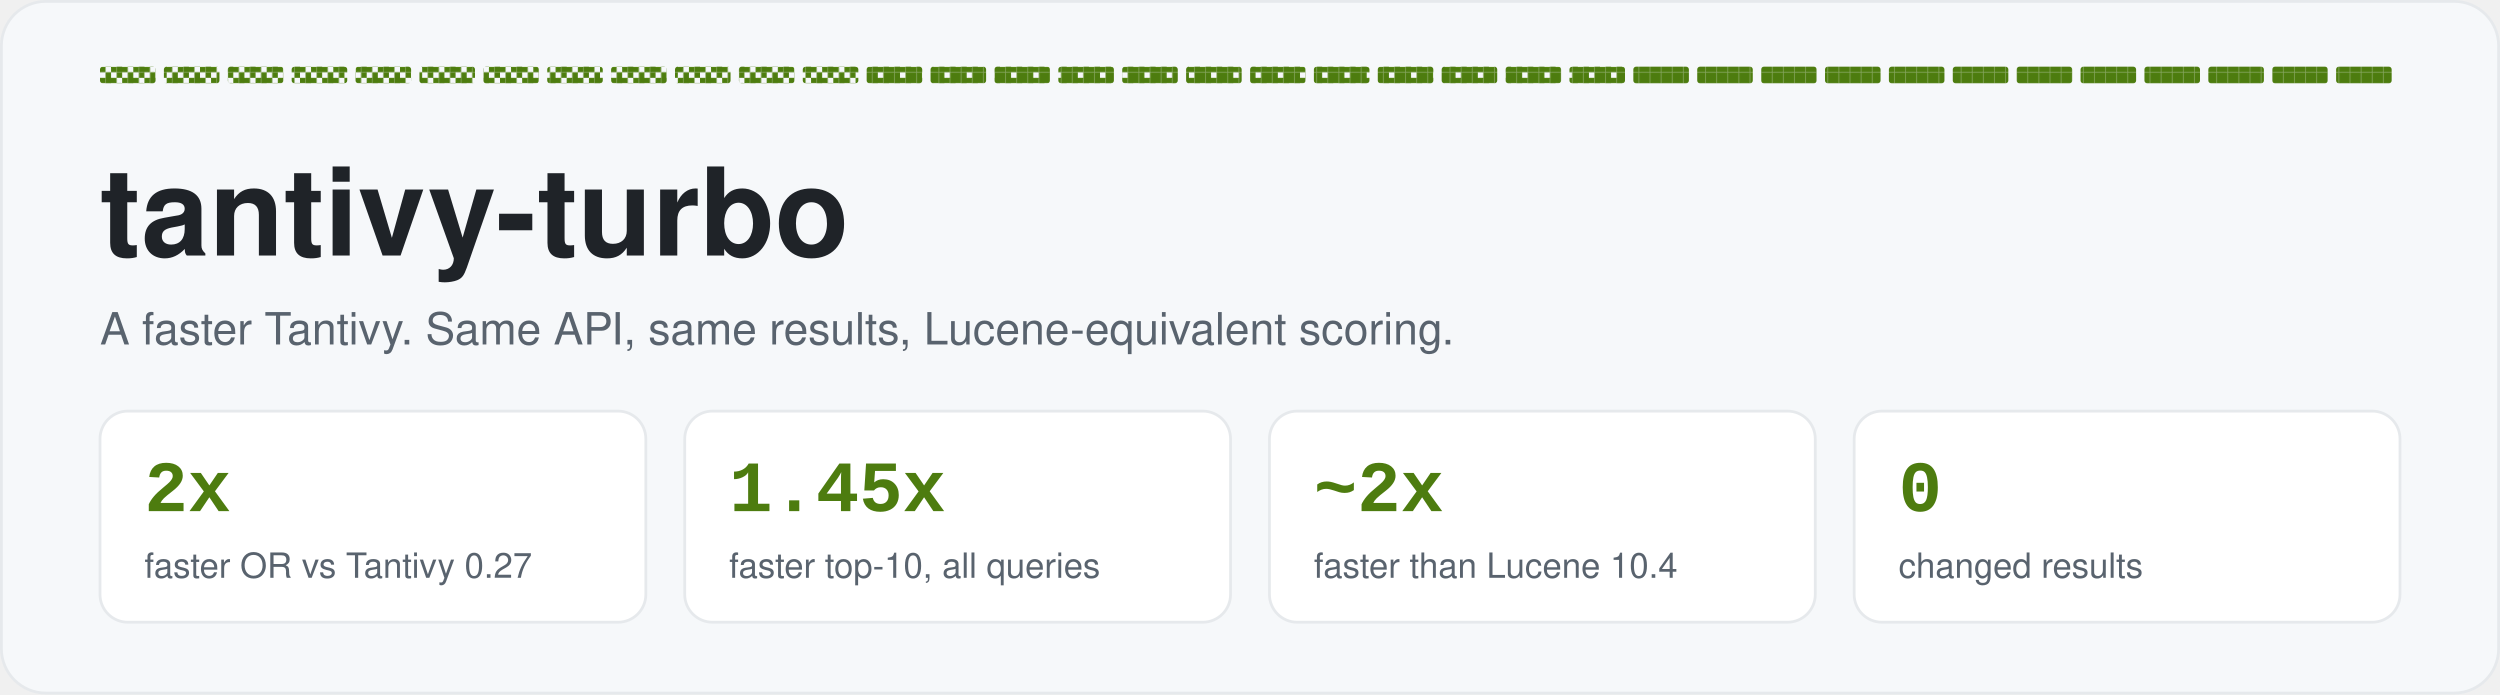
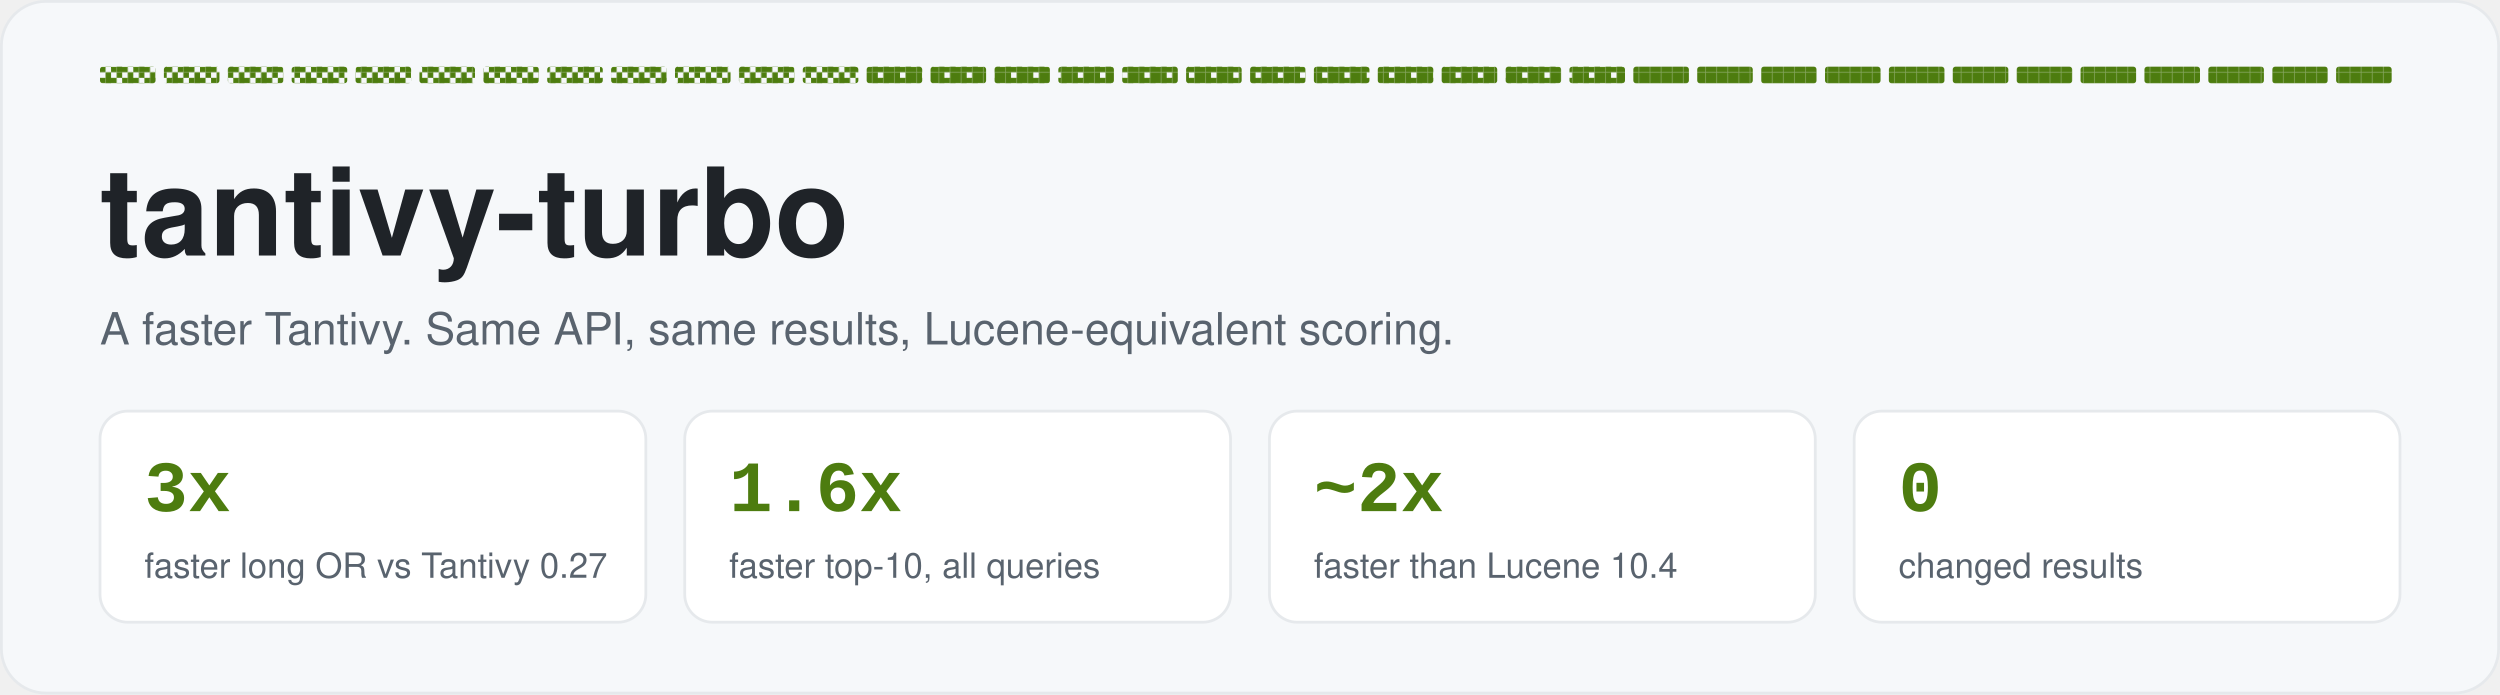
<svg xmlns="http://www.w3.org/2000/svg" width="900" height="250" viewBox="0 0 900 250">
  <defs>
    <pattern id="fast6" width="8" height="8" patternUnits="userSpaceOnUse">
      <rect x="0" y="0" width="2" height="2" fill="#4d7c0f" />
      <rect x="4" y="0" width="2" height="2" fill="#4d7c0f" />
      <rect x="2" y="2" width="2" height="2" fill="#4d7c0f" />
      <rect x="0" y="4" width="2" height="2" fill="#4d7c0f" />
      <rect x="4" y="4" width="2" height="2" fill="#4d7c0f" />
      <rect x="6" y="6" width="2" height="2" fill="#4d7c0f" />
    </pattern>
    <pattern id="fast10" width="8" height="8" patternUnits="userSpaceOnUse">
      <rect x="0" y="0" width="2" height="2" fill="#4d7c0f" />
      <rect x="2" y="0" width="2" height="2" fill="#4d7c0f" />
      <rect x="4" y="0" width="2" height="2" fill="#4d7c0f" />
      <rect x="2" y="2" width="2" height="2" fill="#4d7c0f" />
      <rect x="6" y="2" width="2" height="2" fill="#4d7c0f" />
      <rect x="0" y="4" width="2" height="2" fill="#4d7c0f" />
      <rect x="4" y="4" width="2" height="2" fill="#4d7c0f" />
      <rect x="6" y="4" width="2" height="2" fill="#4d7c0f" />
      <rect x="2" y="6" width="2" height="2" fill="#4d7c0f" />
      <rect x="6" y="6" width="2" height="2" fill="#4d7c0f" />
    </pattern>
    <pattern id="fast13" width="8" height="8" patternUnits="userSpaceOnUse">
      <rect x="0" y="0" width="2" height="2" fill="#4d7c0f" />
      <rect x="2" y="0" width="2" height="2" fill="#4d7c0f" />
      <rect x="4" y="0" width="2" height="2" fill="#4d7c0f" />
      <rect x="6" y="0" width="2" height="2" fill="#4d7c0f" />
      <rect x="0" y="2" width="2" height="2" fill="#4d7c0f" />
      <rect x="2" y="2" width="2" height="2" fill="#4d7c0f" />
      <rect x="6" y="2" width="2" height="2" fill="#4d7c0f" />
      <rect x="0" y="4" width="2" height="2" fill="#4d7c0f" />
      <rect x="2" y="4" width="2" height="2" fill="#4d7c0f" />
      <rect x="4" y="4" width="2" height="2" fill="#4d7c0f" />
      <rect x="6" y="4" width="2" height="2" fill="#4d7c0f" />
      <rect x="2" y="6" width="2" height="2" fill="#4d7c0f" />
      <rect x="6" y="6" width="2" height="2" fill="#4d7c0f" />
    </pattern>
    <pattern id="fast16" width="8" height="8" patternUnits="userSpaceOnUse">
      <rect x="0" y="0" width="2" height="2" fill="#4d7c0f" />
      <rect x="2" y="0" width="2" height="2" fill="#4d7c0f" />
      <rect x="4" y="0" width="2" height="2" fill="#4d7c0f" />
      <rect x="6" y="0" width="2" height="2" fill="#4d7c0f" />
      <rect x="0" y="2" width="2" height="2" fill="#4d7c0f" />
      <rect x="2" y="2" width="2" height="2" fill="#4d7c0f" />
      <rect x="4" y="2" width="2" height="2" fill="#4d7c0f" />
      <rect x="6" y="2" width="2" height="2" fill="#4d7c0f" />
      <rect x="0" y="4" width="2" height="2" fill="#4d7c0f" />
      <rect x="2" y="4" width="2" height="2" fill="#4d7c0f" />
      <rect x="4" y="4" width="2" height="2" fill="#4d7c0f" />
      <rect x="6" y="4" width="2" height="2" fill="#4d7c0f" />
      <rect x="0" y="6" width="2" height="2" fill="#4d7c0f" />
      <rect x="2" y="6" width="2" height="2" fill="#4d7c0f" />
      <rect x="4" y="6" width="2" height="2" fill="#4d7c0f" />
      <rect x="6" y="6" width="2" height="2" fill="#4d7c0f" />
    </pattern>
    <pattern id="fast26" width="8" height="8" patternUnits="userSpaceOnUse">
      <rect x="0" y="0" width="2" height="2" fill="#0f766e" />
      <rect x="4" y="0" width="2" height="2" fill="#0f766e" />
      <rect x="2" y="2" width="2" height="2" fill="#0f766e" />
      <rect x="0" y="4" width="2" height="2" fill="#0f766e" />
      <rect x="4" y="4" width="2" height="2" fill="#0f766e" />
      <rect x="6" y="6" width="2" height="2" fill="#0f766e" />
    </pattern>
    <pattern id="fast210" width="8" height="8" patternUnits="userSpaceOnUse">
      <rect x="0" y="0" width="2" height="2" fill="#0f766e" />
      <rect x="2" y="0" width="2" height="2" fill="#0f766e" />
      <rect x="4" y="0" width="2" height="2" fill="#0f766e" />
      <rect x="2" y="2" width="2" height="2" fill="#0f766e" />
      <rect x="6" y="2" width="2" height="2" fill="#0f766e" />
      <rect x="0" y="4" width="2" height="2" fill="#0f766e" />
      <rect x="4" y="4" width="2" height="2" fill="#0f766e" />
      <rect x="6" y="4" width="2" height="2" fill="#0f766e" />
      <rect x="2" y="6" width="2" height="2" fill="#0f766e" />
      <rect x="6" y="6" width="2" height="2" fill="#0f766e" />
    </pattern>
    <pattern id="fast213" width="8" height="8" patternUnits="userSpaceOnUse">
      <rect x="0" y="0" width="2" height="2" fill="#0f766e" />
      <rect x="2" y="0" width="2" height="2" fill="#0f766e" />
      <rect x="4" y="0" width="2" height="2" fill="#0f766e" />
      <rect x="6" y="0" width="2" height="2" fill="#0f766e" />
      <rect x="0" y="2" width="2" height="2" fill="#0f766e" />
      <rect x="2" y="2" width="2" height="2" fill="#0f766e" />
      <rect x="6" y="2" width="2" height="2" fill="#0f766e" />
      <rect x="0" y="4" width="2" height="2" fill="#0f766e" />
      <rect x="2" y="4" width="2" height="2" fill="#0f766e" />
      <rect x="4" y="4" width="2" height="2" fill="#0f766e" />
      <rect x="6" y="4" width="2" height="2" fill="#0f766e" />
      <rect x="2" y="6" width="2" height="2" fill="#0f766e" />
      <rect x="6" y="6" width="2" height="2" fill="#0f766e" />
    </pattern>
    <pattern id="fast216" width="8" height="8" patternUnits="userSpaceOnUse">
      <rect x="0" y="0" width="2" height="2" fill="#0f766e" />
      <rect x="2" y="0" width="2" height="2" fill="#0f766e" />
      <rect x="4" y="0" width="2" height="2" fill="#0f766e" />
      <rect x="6" y="0" width="2" height="2" fill="#0f766e" />
      <rect x="0" y="2" width="2" height="2" fill="#0f766e" />
      <rect x="2" y="2" width="2" height="2" fill="#0f766e" />
      <rect x="4" y="2" width="2" height="2" fill="#0f766e" />
      <rect x="6" y="2" width="2" height="2" fill="#0f766e" />
      <rect x="0" y="4" width="2" height="2" fill="#0f766e" />
      <rect x="2" y="4" width="2" height="2" fill="#0f766e" />
      <rect x="4" y="4" width="2" height="2" fill="#0f766e" />
      <rect x="6" y="4" width="2" height="2" fill="#0f766e" />
      <rect x="0" y="6" width="2" height="2" fill="#0f766e" />
      <rect x="2" y="6" width="2" height="2" fill="#0f766e" />
      <rect x="4" y="6" width="2" height="2" fill="#0f766e" />
      <rect x="6" y="6" width="2" height="2" fill="#0f766e" />
    </pattern>
    <pattern id="slow6" width="8" height="8" patternUnits="userSpaceOnUse">
      <rect x="0" y="0" width="2" height="2" fill="#c2410c" />
      <rect x="4" y="0" width="2" height="2" fill="#c2410c" />
      <rect x="2" y="2" width="2" height="2" fill="#c2410c" />
      <rect x="0" y="4" width="2" height="2" fill="#c2410c" />
      <rect x="4" y="4" width="2" height="2" fill="#c2410c" />
      <rect x="6" y="6" width="2" height="2" fill="#c2410c" />
    </pattern>
    <pattern id="slow10" width="8" height="8" patternUnits="userSpaceOnUse">
      <rect x="0" y="0" width="2" height="2" fill="#c2410c" />
      <rect x="2" y="0" width="2" height="2" fill="#c2410c" />
      <rect x="4" y="0" width="2" height="2" fill="#c2410c" />
      <rect x="2" y="2" width="2" height="2" fill="#c2410c" />
      <rect x="6" y="2" width="2" height="2" fill="#c2410c" />
      <rect x="0" y="4" width="2" height="2" fill="#c2410c" />
      <rect x="4" y="4" width="2" height="2" fill="#c2410c" />
      <rect x="6" y="4" width="2" height="2" fill="#c2410c" />
      <rect x="2" y="6" width="2" height="2" fill="#c2410c" />
      <rect x="6" y="6" width="2" height="2" fill="#c2410c" />
    </pattern>
    <pattern id="slow13" width="8" height="8" patternUnits="userSpaceOnUse">
      <rect x="0" y="0" width="2" height="2" fill="#c2410c" />
      <rect x="2" y="0" width="2" height="2" fill="#c2410c" />
      <rect x="4" y="0" width="2" height="2" fill="#c2410c" />
      <rect x="6" y="0" width="2" height="2" fill="#c2410c" />
      <rect x="0" y="2" width="2" height="2" fill="#c2410c" />
      <rect x="2" y="2" width="2" height="2" fill="#c2410c" />
      <rect x="6" y="2" width="2" height="2" fill="#c2410c" />
      <rect x="0" y="4" width="2" height="2" fill="#c2410c" />
      <rect x="2" y="4" width="2" height="2" fill="#c2410c" />
      <rect x="4" y="4" width="2" height="2" fill="#c2410c" />
      <rect x="6" y="4" width="2" height="2" fill="#c2410c" />
      <rect x="2" y="6" width="2" height="2" fill="#c2410c" />
      <rect x="6" y="6" width="2" height="2" fill="#c2410c" />
    </pattern>
    <pattern id="slow16" width="8" height="8" patternUnits="userSpaceOnUse">
      <rect x="0" y="0" width="2" height="2" fill="#c2410c" />
      <rect x="2" y="0" width="2" height="2" fill="#c2410c" />
      <rect x="4" y="0" width="2" height="2" fill="#c2410c" />
      <rect x="6" y="0" width="2" height="2" fill="#c2410c" />
      <rect x="0" y="2" width="2" height="2" fill="#c2410c" />
      <rect x="2" y="2" width="2" height="2" fill="#c2410c" />
      <rect x="4" y="2" width="2" height="2" fill="#c2410c" />
      <rect x="6" y="2" width="2" height="2" fill="#c2410c" />
      <rect x="0" y="4" width="2" height="2" fill="#c2410c" />
      <rect x="2" y="4" width="2" height="2" fill="#c2410c" />
      <rect x="4" y="4" width="2" height="2" fill="#c2410c" />
      <rect x="6" y="4" width="2" height="2" fill="#c2410c" />
      <rect x="0" y="6" width="2" height="2" fill="#c2410c" />
      <rect x="2" y="6" width="2" height="2" fill="#c2410c" />
      <rect x="4" y="6" width="2" height="2" fill="#c2410c" />
      <rect x="6" y="6" width="2" height="2" fill="#c2410c" />
    </pattern>
    <pattern id="neutral6" width="8" height="8" patternUnits="userSpaceOnUse">
      <rect x="0" y="0" width="2" height="2" fill="#8c959f" />
      <rect x="4" y="0" width="2" height="2" fill="#8c959f" />
      <rect x="2" y="2" width="2" height="2" fill="#8c959f" />
      <rect x="0" y="4" width="2" height="2" fill="#8c959f" />
      <rect x="4" y="4" width="2" height="2" fill="#8c959f" />
      <rect x="6" y="6" width="2" height="2" fill="#8c959f" />
    </pattern>
    <pattern id="neutral10" width="8" height="8" patternUnits="userSpaceOnUse">
      <rect x="0" y="0" width="2" height="2" fill="#8c959f" />
      <rect x="2" y="0" width="2" height="2" fill="#8c959f" />
      <rect x="4" y="0" width="2" height="2" fill="#8c959f" />
      <rect x="2" y="2" width="2" height="2" fill="#8c959f" />
      <rect x="6" y="2" width="2" height="2" fill="#8c959f" />
      <rect x="0" y="4" width="2" height="2" fill="#8c959f" />
      <rect x="4" y="4" width="2" height="2" fill="#8c959f" />
      <rect x="6" y="4" width="2" height="2" fill="#8c959f" />
      <rect x="2" y="6" width="2" height="2" fill="#8c959f" />
      <rect x="6" y="6" width="2" height="2" fill="#8c959f" />
    </pattern>
    <pattern id="neutral13" width="8" height="8" patternUnits="userSpaceOnUse">
      <rect x="0" y="0" width="2" height="2" fill="#8c959f" />
      <rect x="2" y="0" width="2" height="2" fill="#8c959f" />
      <rect x="4" y="0" width="2" height="2" fill="#8c959f" />
      <rect x="6" y="0" width="2" height="2" fill="#8c959f" />
      <rect x="0" y="2" width="2" height="2" fill="#8c959f" />
      <rect x="2" y="2" width="2" height="2" fill="#8c959f" />
      <rect x="6" y="2" width="2" height="2" fill="#8c959f" />
      <rect x="0" y="4" width="2" height="2" fill="#8c959f" />
      <rect x="2" y="4" width="2" height="2" fill="#8c959f" />
      <rect x="4" y="4" width="2" height="2" fill="#8c959f" />
      <rect x="6" y="4" width="2" height="2" fill="#8c959f" />
      <rect x="2" y="6" width="2" height="2" fill="#8c959f" />
      <rect x="6" y="6" width="2" height="2" fill="#8c959f" />
    </pattern>
    <pattern id="neutral16" width="8" height="8" patternUnits="userSpaceOnUse">
      <rect x="0" y="0" width="2" height="2" fill="#8c959f" />
      <rect x="2" y="0" width="2" height="2" fill="#8c959f" />
      <rect x="4" y="0" width="2" height="2" fill="#8c959f" />
      <rect x="6" y="0" width="2" height="2" fill="#8c959f" />
      <rect x="0" y="2" width="2" height="2" fill="#8c959f" />
      <rect x="2" y="2" width="2" height="2" fill="#8c959f" />
      <rect x="4" y="2" width="2" height="2" fill="#8c959f" />
      <rect x="6" y="2" width="2" height="2" fill="#8c959f" />
      <rect x="0" y="4" width="2" height="2" fill="#8c959f" />
      <rect x="2" y="4" width="2" height="2" fill="#8c959f" />
      <rect x="4" y="4" width="2" height="2" fill="#8c959f" />
      <rect x="6" y="4" width="2" height="2" fill="#8c959f" />
      <rect x="0" y="6" width="2" height="2" fill="#8c959f" />
      <rect x="2" y="6" width="2" height="2" fill="#8c959f" />
      <rect x="4" y="6" width="2" height="2" fill="#8c959f" />
      <rect x="6" y="6" width="2" height="2" fill="#8c959f" />
    </pattern>
    <pattern id="ink6" width="8" height="8" patternUnits="userSpaceOnUse">
      <rect x="0" y="0" width="2" height="2" fill="#1f2328" />
      <rect x="4" y="0" width="2" height="2" fill="#1f2328" />
      <rect x="2" y="2" width="2" height="2" fill="#1f2328" />
      <rect x="0" y="4" width="2" height="2" fill="#1f2328" />
      <rect x="4" y="4" width="2" height="2" fill="#1f2328" />
      <rect x="6" y="6" width="2" height="2" fill="#1f2328" />
    </pattern>
    <pattern id="ink10" width="8" height="8" patternUnits="userSpaceOnUse">
      <rect x="0" y="0" width="2" height="2" fill="#1f2328" />
      <rect x="2" y="0" width="2" height="2" fill="#1f2328" />
      <rect x="4" y="0" width="2" height="2" fill="#1f2328" />
      <rect x="2" y="2" width="2" height="2" fill="#1f2328" />
      <rect x="6" y="2" width="2" height="2" fill="#1f2328" />
      <rect x="0" y="4" width="2" height="2" fill="#1f2328" />
      <rect x="4" y="4" width="2" height="2" fill="#1f2328" />
      <rect x="6" y="4" width="2" height="2" fill="#1f2328" />
      <rect x="2" y="6" width="2" height="2" fill="#1f2328" />
      <rect x="6" y="6" width="2" height="2" fill="#1f2328" />
    </pattern>
    <pattern id="ink13" width="8" height="8" patternUnits="userSpaceOnUse">
      <rect x="0" y="0" width="2" height="2" fill="#1f2328" />
      <rect x="2" y="0" width="2" height="2" fill="#1f2328" />
      <rect x="4" y="0" width="2" height="2" fill="#1f2328" />
      <rect x="6" y="0" width="2" height="2" fill="#1f2328" />
      <rect x="0" y="2" width="2" height="2" fill="#1f2328" />
      <rect x="2" y="2" width="2" height="2" fill="#1f2328" />
      <rect x="6" y="2" width="2" height="2" fill="#1f2328" />
      <rect x="0" y="4" width="2" height="2" fill="#1f2328" />
      <rect x="2" y="4" width="2" height="2" fill="#1f2328" />
      <rect x="4" y="4" width="2" height="2" fill="#1f2328" />
      <rect x="6" y="4" width="2" height="2" fill="#1f2328" />
      <rect x="2" y="6" width="2" height="2" fill="#1f2328" />
      <rect x="6" y="6" width="2" height="2" fill="#1f2328" />
    </pattern>
    <pattern id="ink16" width="8" height="8" patternUnits="userSpaceOnUse">
      <rect x="0" y="0" width="2" height="2" fill="#1f2328" />
      <rect x="2" y="0" width="2" height="2" fill="#1f2328" />
      <rect x="4" y="0" width="2" height="2" fill="#1f2328" />
      <rect x="6" y="0" width="2" height="2" fill="#1f2328" />
      <rect x="0" y="2" width="2" height="2" fill="#1f2328" />
      <rect x="2" y="2" width="2" height="2" fill="#1f2328" />
      <rect x="4" y="2" width="2" height="2" fill="#1f2328" />
      <rect x="6" y="2" width="2" height="2" fill="#1f2328" />
      <rect x="0" y="4" width="2" height="2" fill="#1f2328" />
      <rect x="2" y="4" width="2" height="2" fill="#1f2328" />
      <rect x="4" y="4" width="2" height="2" fill="#1f2328" />
      <rect x="6" y="4" width="2" height="2" fill="#1f2328" />
      <rect x="0" y="6" width="2" height="2" fill="#1f2328" />
      <rect x="2" y="6" width="2" height="2" fill="#1f2328" />
      <rect x="4" y="6" width="2" height="2" fill="#1f2328" />
      <rect x="6" y="6" width="2" height="2" fill="#1f2328" />
    </pattern>
  </defs>
  <rect x="0.5" y="0.5" width="899" height="249" rx="16" fill="#f6f8fa" stroke="#e6e9ec" />
  <rect x="36.0" y="24" width="20.0" height="6" rx="1" fill="url(#fast10)" />
  <rect x="59.0" y="24" width="20.0" height="6" rx="1" fill="url(#fast10)" />
  <rect x="82.0" y="24" width="20.0" height="6" rx="1" fill="url(#fast10)" />
  <rect x="105.0" y="24" width="20.0" height="6" rx="1" fill="url(#fast10)" />
  <rect x="128.0" y="24" width="20.0" height="6" rx="1" fill="url(#fast10)" />
  <rect x="151.0" y="24" width="20.0" height="6" rx="1" fill="url(#fast10)" />
  <rect x="174.0" y="24" width="20.0" height="6" rx="1" fill="url(#fast10)" />
  <rect x="197.0" y="24" width="20.0" height="6" rx="1" fill="url(#fast10)" />
  <rect x="220.0" y="24" width="20.0" height="6" rx="1" fill="url(#fast10)" />
  <rect x="243.0" y="24" width="20.0" height="6" rx="1" fill="url(#fast10)" />
  <rect x="266.0" y="24" width="20.0" height="6" rx="1" fill="url(#fast10)" />
  <rect x="289.0" y="24" width="20.0" height="6" rx="1" fill="url(#fast10)" />
  <rect x="312.0" y="24" width="20.0" height="6" rx="1" fill="url(#fast13)" />
  <rect x="335.0" y="24" width="20.0" height="6" rx="1" fill="url(#fast13)" />
  <rect x="358.0" y="24" width="20.0" height="6" rx="1" fill="url(#fast13)" />
  <rect x="381.0" y="24" width="20.0" height="6" rx="1" fill="url(#fast13)" />
  <rect x="404.0" y="24" width="20.0" height="6" rx="1" fill="url(#fast13)" />
  <rect x="427.0" y="24" width="20.0" height="6" rx="1" fill="url(#fast13)" />
  <rect x="450.0" y="24" width="20.0" height="6" rx="1" fill="url(#fast13)" />
  <rect x="473.0" y="24" width="20.0" height="6" rx="1" fill="url(#fast13)" />
  <rect x="496.0" y="24" width="20.0" height="6" rx="1" fill="url(#fast13)" />
  <rect x="519.0" y="24" width="20.0" height="6" rx="1" fill="url(#fast13)" />
  <rect x="542.0" y="24" width="20.0" height="6" rx="1" fill="url(#fast13)" />
  <rect x="565.0" y="24" width="20.0" height="6" rx="1" fill="url(#fast13)" />
  <rect x="588.0" y="24" width="20.0" height="6" rx="1" fill="url(#fast16)" />
  <rect x="611.0" y="24" width="20.0" height="6" rx="1" fill="url(#fast16)" />
  <rect x="634.0" y="24" width="20.0" height="6" rx="1" fill="url(#fast16)" />
  <rect x="657.0" y="24" width="20.0" height="6" rx="1" fill="url(#fast16)" />
  <rect x="680.0" y="24" width="20.0" height="6" rx="1" fill="url(#fast16)" />
  <rect x="703.0" y="24" width="20.0" height="6" rx="1" fill="url(#fast16)" />
  <rect x="726.0" y="24" width="20.0" height="6" rx="1" fill="url(#fast16)" />
  <rect x="749.0" y="24" width="20.0" height="6" rx="1" fill="url(#fast16)" />
  <rect x="772.0" y="24" width="20.0" height="6" rx="1" fill="url(#fast16)" />
  <rect x="795.0" y="24" width="20.0" height="6" rx="1" fill="url(#fast16)" />
  <rect x="818.0" y="24" width="20.0" height="6" rx="1" fill="url(#fast16)" />
  <rect x="841.0" y="24" width="20.0" height="6" rx="1" fill="url(#fast16)" />
  <text x="36.0" y="92.0" font-size="44" font-weight="700" fill="#1f2328" text-anchor="start" font-family="-apple-system, BlinkMacSystemFont, 'Segoe UI', Helvetica, Arial, sans-serif" opacity="1">tantivy-turbo</text>
  <text x="36.0" y="124.0" font-size="16" font-weight="400" fill="#59636e" text-anchor="start" font-family="-apple-system, BlinkMacSystemFont, 'Segoe UI', Helvetica, Arial, sans-serif" opacity="1">A faster Tantivy. Same API, same results, Lucene-equivalent scoring.</text>
  <rect x="36.0" y="148" width="196.5" height="76" rx="10" fill="#ffffff" stroke="#e6e9ec" />
-   <text x="52.0" y="184.0" font-size="26" font-weight="700" fill="#4d7c0f" text-anchor="start" font-family="ui-monospace, SFMono-Regular, Menlo, Consolas, 'Liberation Mono', monospace" opacity="1">2x</text>
-   <text x="52.0" y="208.0" font-size="12.5" font-weight="400" fill="#59636e" text-anchor="start" font-family="-apple-system, BlinkMacSystemFont, 'Segoe UI', Helvetica, Arial, sans-serif" opacity="1">faster OR vs Tantivy 0.27</text>
+   <text x="52.0" y="184.0" font-size="26" font-weight="700" fill="#4d7c0f" text-anchor="start" font-family="ui-monospace, SFMono-Regular, Menlo, Consolas, 'Liberation Mono', monospace" opacity="1">3x</text>
+   <text x="52.0" y="208.0" font-size="12.5" font-weight="400" fill="#59636e" text-anchor="start" font-family="-apple-system, BlinkMacSystemFont, 'Segoe UI', Helvetica, Arial, sans-serif" opacity="1">faster long OR vs Tantivy 0.27</text>
  <rect x="246.5" y="148" width="196.5" height="76" rx="10" fill="#ffffff" stroke="#e6e9ec" />
-   <text x="262.5" y="184.0" font-size="26" font-weight="700" fill="#4d7c0f" text-anchor="start" font-family="ui-monospace, SFMono-Regular, Menlo, Consolas, 'Liberation Mono', monospace" opacity="1">1.45x</text>
+   <text x="262.5" y="184.0" font-size="26" font-weight="700" fill="#4d7c0f" text-anchor="start" font-family="ui-monospace, SFMono-Regular, Menlo, Consolas, 'Liberation Mono', monospace" opacity="1">1.6x</text>
  <text x="262.5" y="208.0" font-size="12.5" font-weight="400" fill="#59636e" text-anchor="start" font-family="-apple-system, BlinkMacSystemFont, 'Segoe UI', Helvetica, Arial, sans-serif" opacity="1">faster top-10, all queries</text>
  <rect x="457.0" y="148" width="196.5" height="76" rx="10" fill="#ffffff" stroke="#e6e9ec" />
  <text x="473.0" y="184.0" font-size="26" font-weight="700" fill="#4d7c0f" text-anchor="start" font-family="ui-monospace, SFMono-Regular, Menlo, Consolas, 'Liberation Mono', monospace" opacity="1">~2x</text>
  <text x="473.0" y="208.0" font-size="12.5" font-weight="400" fill="#59636e" text-anchor="start" font-family="-apple-system, BlinkMacSystemFont, 'Segoe UI', Helvetica, Arial, sans-serif" opacity="1">faster than Lucene 10.4</text>
  <rect x="667.5" y="148" width="196.5" height="76" rx="10" fill="#ffffff" stroke="#e6e9ec" />
  <text x="683.5" y="184.0" font-size="26" font-weight="700" fill="#4d7c0f" text-anchor="start" font-family="ui-monospace, SFMono-Regular, Menlo, Consolas, 'Liberation Mono', monospace" opacity="1">0</text>
  <text x="683.5" y="208.0" font-size="12.5" font-weight="400" fill="#59636e" text-anchor="start" font-family="-apple-system, BlinkMacSystemFont, 'Segoe UI', Helvetica, Arial, sans-serif" opacity="1">changed results</text>
</svg>
